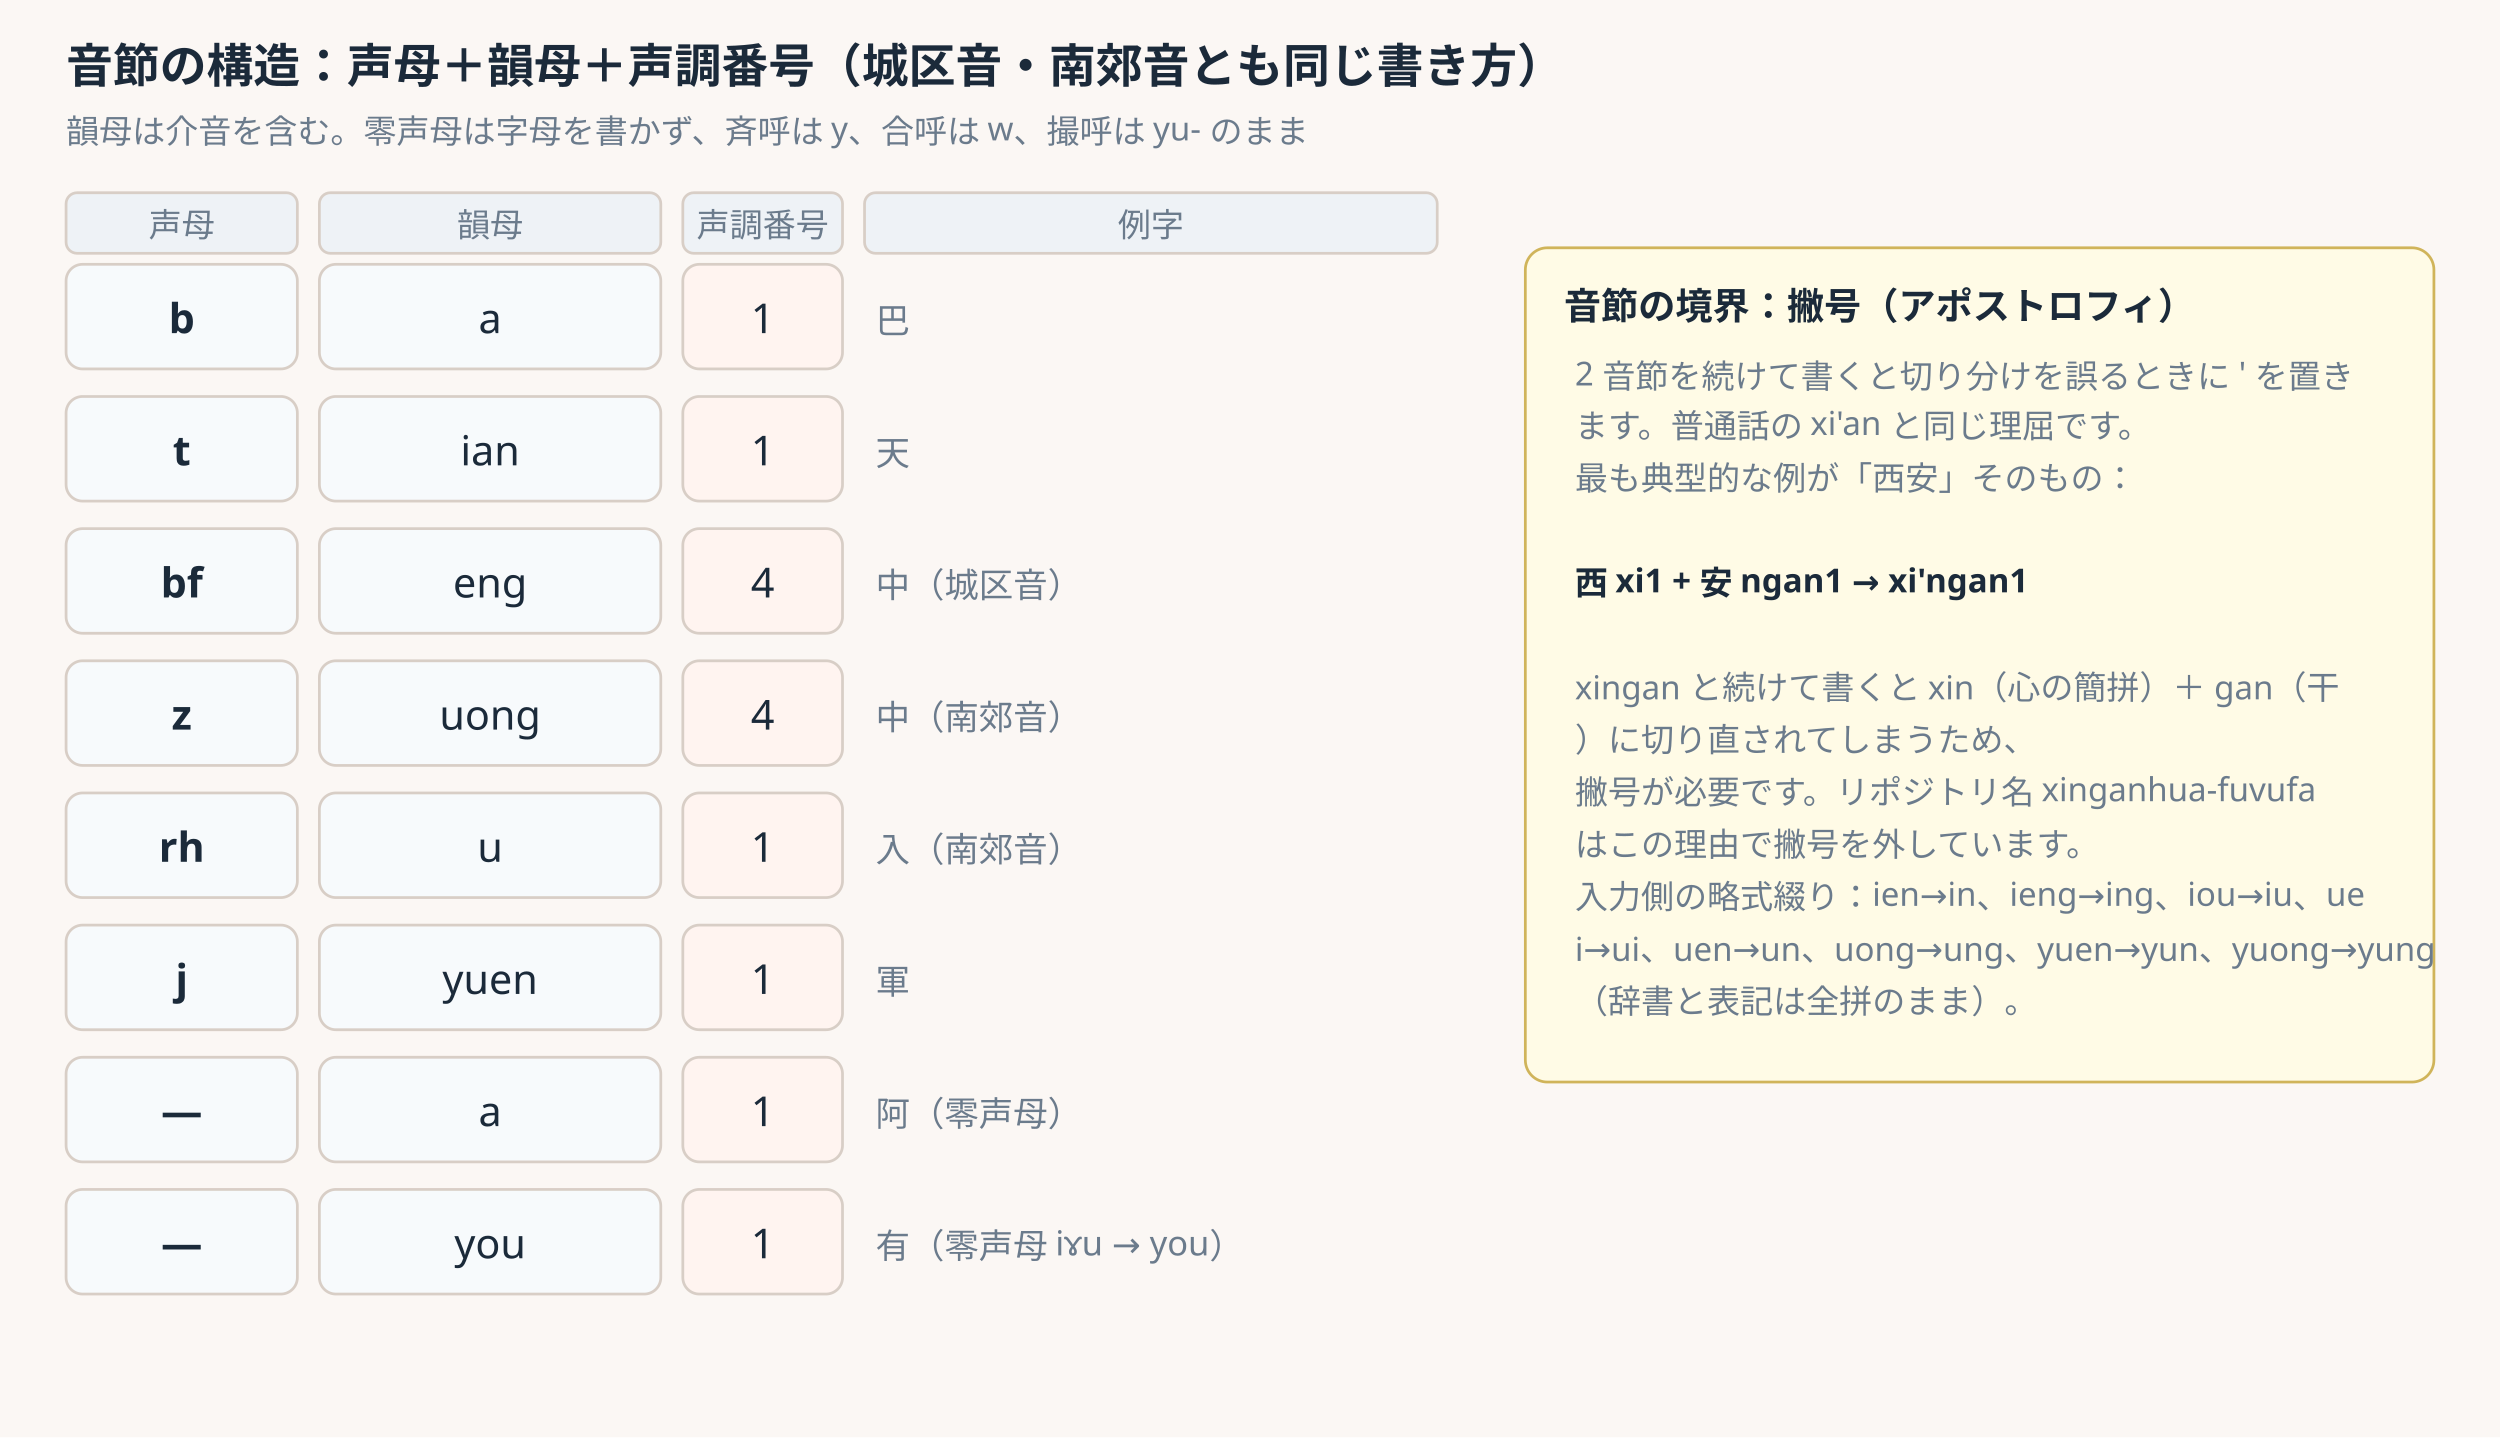
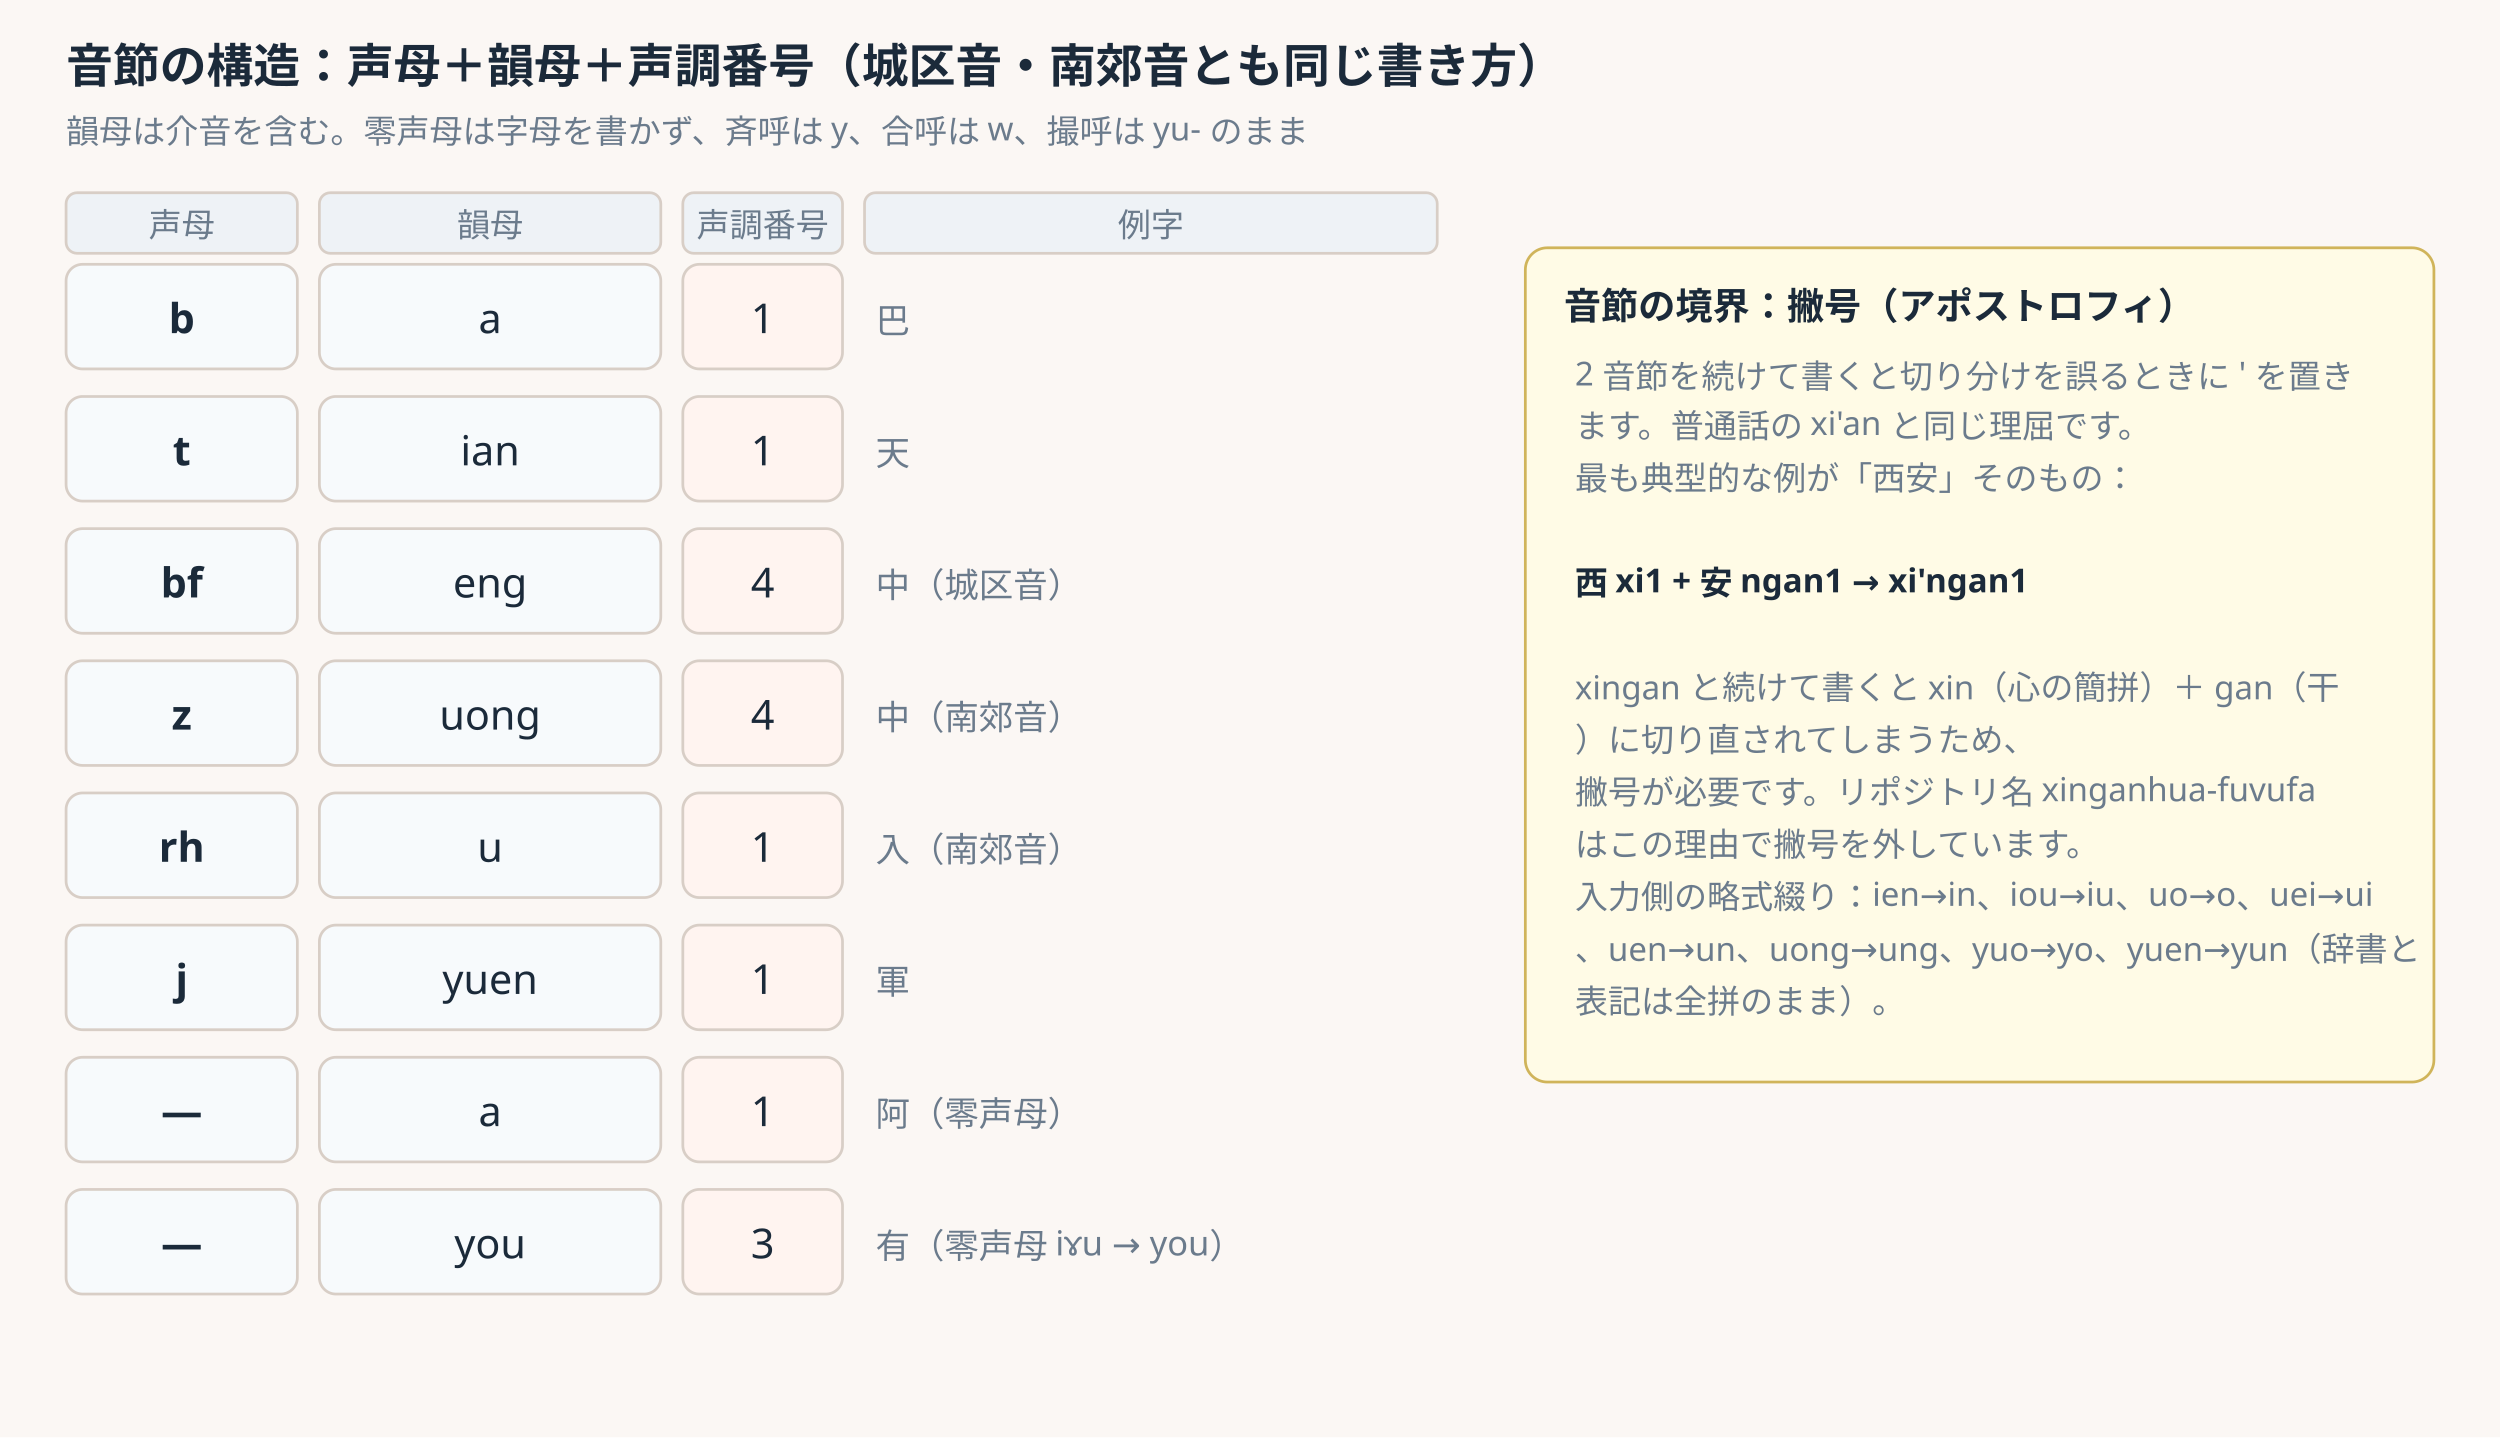
<svg xmlns="http://www.w3.org/2000/svg" width="908" height="522" viewBox="0 0 908 522" font-family="'Noto Sans JP','Hiragino Sans','Yu Gothic','Meiryo','Noto Sans SC',sans-serif">
  <rect width="908" height="522" fill="#FBF7F4" />
  <text x="24" y="30" font-size="17" fill="#1b2a3a" font-weight="bold" text-anchor="start">音節の構造：声母＋韻母＋声調番号（城区音・南郊音とも同じ書き方）</text>
  <text x="24" y="52" font-size="12" fill="#6b7b8c" font-weight="normal" text-anchor="start">韻母は介音を含む。零声母は字母を書かず、斉呼は y、合呼は w、撮呼は yu- のまま</text>
  <rect x="24" y="70" width="84" height="22" rx="4" fill="#eef2f6" stroke="#d8cec6" />
  <text x="66" y="86" font-size="12" fill="#6b7b8c" font-weight="normal" text-anchor="middle">声母</text>
  <rect x="116" y="70" width="124" height="22" rx="4" fill="#eef2f6" stroke="#d8cec6" />
  <text x="178" y="86" font-size="12" fill="#6b7b8c" font-weight="normal" text-anchor="middle">韻母</text>
  <rect x="248" y="70" width="58" height="22" rx="4" fill="#eef2f6" stroke="#d8cec6" />
  <text x="277" y="86" font-size="12" fill="#6b7b8c" font-weight="normal" text-anchor="middle">声調番号</text>
  <rect x="314" y="70" width="208" height="22" rx="4" fill="#eef2f6" stroke="#d8cec6" />
  <text x="418" y="86" font-size="12" fill="#6b7b8c" font-weight="normal" text-anchor="middle">例字</text>
  <rect x="24" y="96" width="84" height="38" rx="6" fill="#f7fafc" stroke="#d8cec6" />
  <text x="66" y="121" font-size="15" fill="#1b2a3a" font-weight="bold" text-anchor="middle">b</text>
  <rect x="116" y="96" width="124" height="38" rx="6" fill="#f7fafc" stroke="#d8cec6" />
  <text x="178" y="121" font-size="15" fill="#1b2a3a" font-weight="normal" text-anchor="middle">a</text>
  <rect x="248" y="96" width="58" height="38" rx="6" fill="#fff4f0" stroke="#d8cec6" />
  <text x="277" y="121" font-size="15" fill="#1b2a3a" font-weight="normal" text-anchor="middle">1</text>
  <text x="318" y="121" font-size="12.5" fill="#6b7b8c" font-weight="normal" text-anchor="start">巴</text>
  <rect x="24" y="144" width="84" height="38" rx="6" fill="#f7fafc" stroke="#d8cec6" />
  <text x="66" y="169" font-size="15" fill="#1b2a3a" font-weight="bold" text-anchor="middle">t</text>
  <rect x="116" y="144" width="124" height="38" rx="6" fill="#f7fafc" stroke="#d8cec6" />
  <text x="178" y="169" font-size="15" fill="#1b2a3a" font-weight="normal" text-anchor="middle">ian</text>
  <rect x="248" y="144" width="58" height="38" rx="6" fill="#fff4f0" stroke="#d8cec6" />
  <text x="277" y="169" font-size="15" fill="#1b2a3a" font-weight="normal" text-anchor="middle">1</text>
  <text x="318" y="169" font-size="12.5" fill="#6b7b8c" font-weight="normal" text-anchor="start">天</text>
  <rect x="24" y="192" width="84" height="38" rx="6" fill="#f7fafc" stroke="#d8cec6" />
  <text x="66" y="217" font-size="15" fill="#1b2a3a" font-weight="bold" text-anchor="middle">bf</text>
  <rect x="116" y="192" width="124" height="38" rx="6" fill="#f7fafc" stroke="#d8cec6" />
  <text x="178" y="217" font-size="15" fill="#1b2a3a" font-weight="normal" text-anchor="middle">eng</text>
  <rect x="248" y="192" width="58" height="38" rx="6" fill="#fff4f0" stroke="#d8cec6" />
  <text x="277" y="217" font-size="15" fill="#1b2a3a" font-weight="normal" text-anchor="middle">4</text>
  <text x="318" y="217" font-size="12.5" fill="#6b7b8c" font-weight="normal" text-anchor="start">中（城区音）</text>
  <rect x="24" y="240" width="84" height="38" rx="6" fill="#f7fafc" stroke="#d8cec6" />
  <text x="66" y="265" font-size="15" fill="#1b2a3a" font-weight="bold" text-anchor="middle">z</text>
  <rect x="116" y="240" width="124" height="38" rx="6" fill="#f7fafc" stroke="#d8cec6" />
  <text x="178" y="265" font-size="15" fill="#1b2a3a" font-weight="normal" text-anchor="middle">uong</text>
  <rect x="248" y="240" width="58" height="38" rx="6" fill="#fff4f0" stroke="#d8cec6" />
  <text x="277" y="265" font-size="15" fill="#1b2a3a" font-weight="normal" text-anchor="middle">4</text>
  <text x="318" y="265" font-size="12.5" fill="#6b7b8c" font-weight="normal" text-anchor="start">中（南郊音）</text>
  <rect x="24" y="288" width="84" height="38" rx="6" fill="#f7fafc" stroke="#d8cec6" />
  <text x="66" y="313" font-size="15" fill="#1b2a3a" font-weight="bold" text-anchor="middle">rh</text>
  <rect x="116" y="288" width="124" height="38" rx="6" fill="#f7fafc" stroke="#d8cec6" />
  <text x="178" y="313" font-size="15" fill="#1b2a3a" font-weight="normal" text-anchor="middle">u</text>
  <rect x="248" y="288" width="58" height="38" rx="6" fill="#fff4f0" stroke="#d8cec6" />
  <text x="277" y="313" font-size="15" fill="#1b2a3a" font-weight="normal" text-anchor="middle">1</text>
  <text x="318" y="313" font-size="12.5" fill="#6b7b8c" font-weight="normal" text-anchor="start">入（南郊音）</text>
  <rect x="24" y="336" width="84" height="38" rx="6" fill="#f7fafc" stroke="#d8cec6" />
  <text x="66" y="361" font-size="15" fill="#1b2a3a" font-weight="bold" text-anchor="middle">j</text>
  <rect x="116" y="336" width="124" height="38" rx="6" fill="#f7fafc" stroke="#d8cec6" />
  <text x="178" y="361" font-size="15" fill="#1b2a3a" font-weight="normal" text-anchor="middle">yuen</text>
  <rect x="248" y="336" width="58" height="38" rx="6" fill="#fff4f0" stroke="#d8cec6" />
  <text x="277" y="361" font-size="15" fill="#1b2a3a" font-weight="normal" text-anchor="middle">1</text>
  <text x="318" y="361" font-size="12.5" fill="#6b7b8c" font-weight="normal" text-anchor="start">軍</text>
  <rect x="24" y="384" width="84" height="38" rx="6" fill="#f7fafc" stroke="#d8cec6" />
  <text x="66" y="409" font-size="15" fill="#1b2a3a" font-weight="bold" text-anchor="middle">—</text>
  <rect x="116" y="384" width="124" height="38" rx="6" fill="#f7fafc" stroke="#d8cec6" />
  <text x="178" y="409" font-size="15" fill="#1b2a3a" font-weight="normal" text-anchor="middle">a</text>
  <rect x="248" y="384" width="58" height="38" rx="6" fill="#fff4f0" stroke="#d8cec6" />
  <text x="277" y="409" font-size="15" fill="#1b2a3a" font-weight="normal" text-anchor="middle">1</text>
  <text x="318" y="409" font-size="12.5" fill="#6b7b8c" font-weight="normal" text-anchor="start">阿（零声母）</text>
  <rect x="24" y="432" width="84" height="38" rx="6" fill="#f7fafc" stroke="#d8cec6" />
  <text x="66" y="457" font-size="15" fill="#1b2a3a" font-weight="bold" text-anchor="middle">—</text>
  <rect x="116" y="432" width="124" height="38" rx="6" fill="#f7fafc" stroke="#d8cec6" />
  <text x="178" y="457" font-size="15" fill="#1b2a3a" font-weight="normal" text-anchor="middle">you</text>
  <rect x="248" y="432" width="58" height="38" rx="6" fill="#fff4f0" stroke="#d8cec6" />
-   <text x="277" y="457" font-size="15" fill="#1b2a3a" font-weight="normal" text-anchor="middle">1</text>
+   <text x="277" y="457" font-size="15" fill="#1b2a3a" font-weight="normal" text-anchor="middle">3</text>
  <text x="318" y="457" font-size="12.5" fill="#6b7b8c" font-weight="normal" text-anchor="start">有（零声母 iɤu → you）</text>
  <rect x="554" y="90" width="330" height="303" rx="8" fill="#fffbe6" stroke="#d0b45a" />
  <text x="568" y="116" font-size="13.5" fill="#1b2a3a" font-weight="bold" text-anchor="start">音節の境界：撇号（アポストロフィ）</text>
  <text x="572" y="140" font-size="12" fill="#6b7b8c" font-weight="normal" text-anchor="start">2 音節を続けて書くと切り分けを誤るときに ' を置き</text>
  <text x="572" y="159" font-size="12" fill="#6b7b8c" font-weight="normal" text-anchor="start">ます。普通話の xi'an と同じ理屈です。</text>
  <text x="572" y="178" font-size="12" fill="#6b7b8c" font-weight="normal" text-anchor="start">最も典型的な例が「西安」そのもの：</text>
  <text x="572" y="197" font-size="12" fill="#6b7b8c" font-weight="normal" text-anchor="start" />
  <text x="572" y="216" font-size="12" fill="#1b2a3a" font-weight="bold" text-anchor="start">    西 xi1 + 安 ngan1  →  xi'ngan1</text>
  <text x="572" y="235" font-size="12" fill="#6b7b8c" font-weight="normal" text-anchor="start" />
  <text x="572" y="254" font-size="12" fill="#6b7b8c" font-weight="normal" text-anchor="start">xingan と続けて書くと xin（心の簡拼）＋ gan（干</text>
  <text x="572" y="273" font-size="12" fill="#6b7b8c" font-weight="normal" text-anchor="start">）に切り直されてしまうため、</text>
  <text x="572" y="292" font-size="12" fill="#6b7b8c" font-weight="normal" text-anchor="start">撇号が必要です。リポジトリ名 xinganhua-fuvufa </text>
  <text x="572" y="311" font-size="12" fill="#6b7b8c" font-weight="normal" text-anchor="start">はこの理由で撇号を外しています。</text>
-   <text x="572" y="330" font-size="12" fill="#6b7b8c" font-weight="normal" text-anchor="start">入力側の略式綴り：ien→in、ieng→ing、iou→iu、ue</text>
-   <text x="572" y="349" font-size="12" fill="#6b7b8c" font-weight="normal" text-anchor="start">i→ui、uen→un、uong→ung、yuen→yun、yuong→yung</text>
-   <text x="572" y="368" font-size="12" fill="#6b7b8c" font-weight="normal" text-anchor="start">（辞書と表記は全拼のまま）。</text>
+   <text x="572" y="330" font-size="12" fill="#6b7b8c" font-weight="normal" text-anchor="start">入力側の略式綴り：ien→in、iou→iu、uo→o、uei→ui</text>
+   <text x="572" y="349" font-size="12" fill="#6b7b8c" font-weight="normal" text-anchor="start">、uen→un、uong→ung、yuo→yo、yuen→yun（辞書と</text>
+   <text x="572" y="368" font-size="12" fill="#6b7b8c" font-weight="normal" text-anchor="start">表記は全拼のまま）。</text>
</svg>
